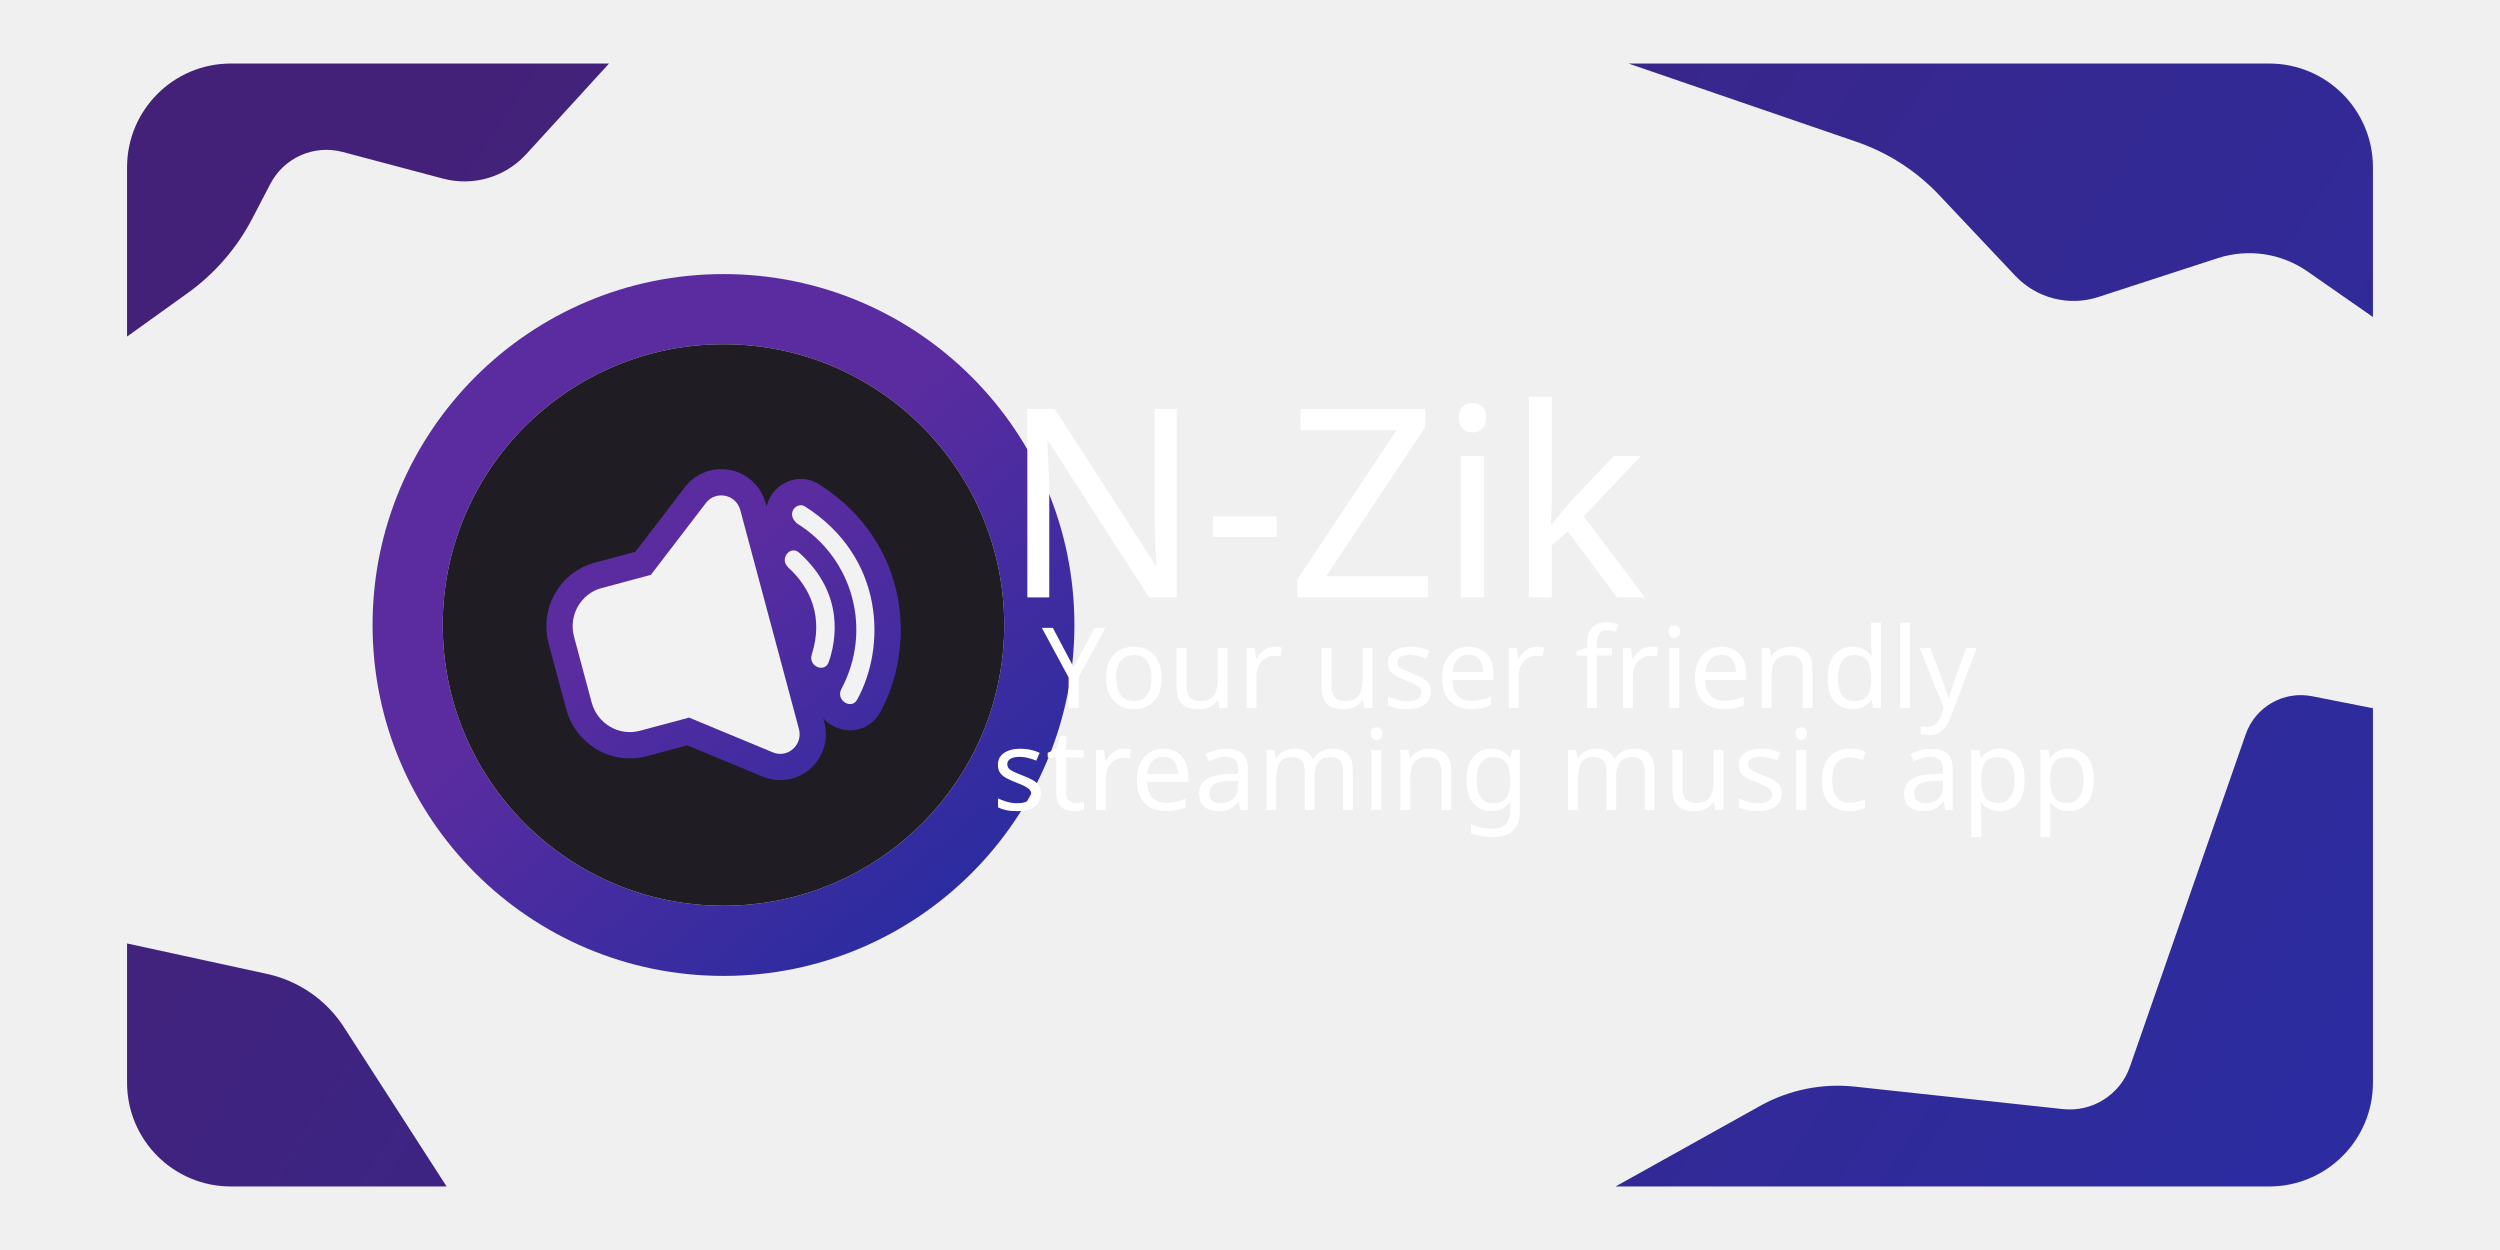
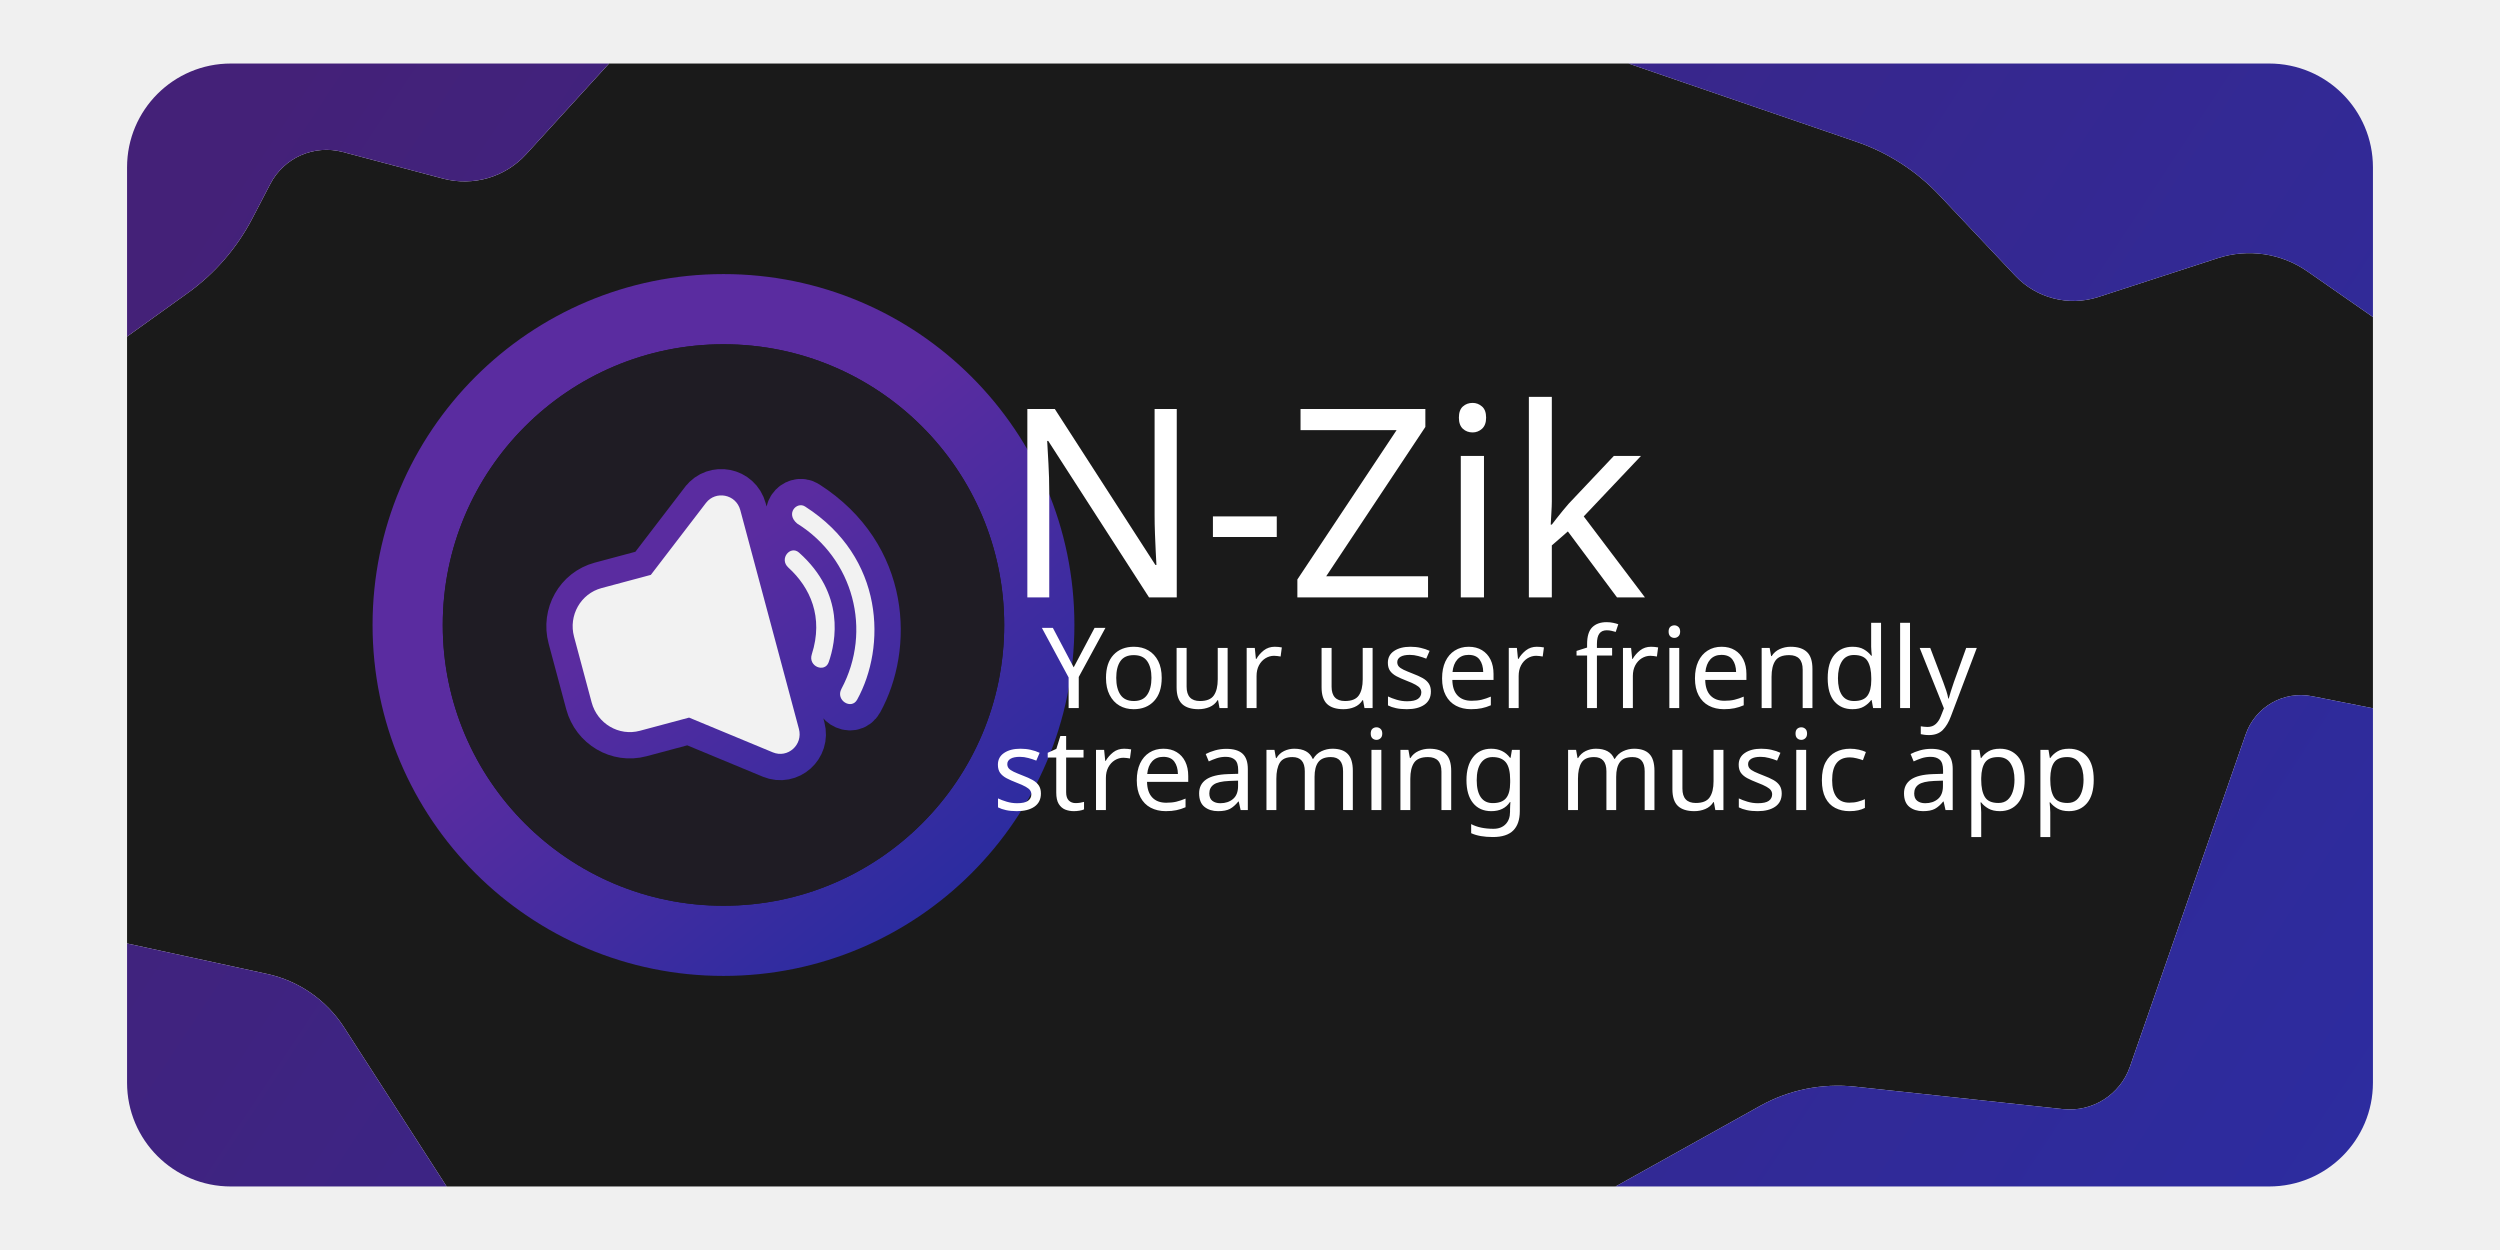
<svg xmlns="http://www.w3.org/2000/svg" xmlns:xlink="http://www.w3.org/1999/xlink" width="640" height="320" viewBox="0 0 640 320" version="1.1" id="svg1">
  <defs id="defs1">
    <linearGradient id="linearGradient18">
      <stop style="stop-color:#442178;stop-opacity:1" offset="0" id="stop19" />
      <stop style="stop-color:#2c2ca0;stop-opacity:1" offset="1" id="stop20" />
    </linearGradient>
    <linearGradient id="linearGradient60">
      <stop style="stop-color:#5a2ca0;stop-opacity:1" offset="0" id="stop60" />
      <stop style="stop-color:#2c2ca0;stop-opacity:1" offset="1" id="stop61" />
    </linearGradient>
    <linearGradient id="linearGradient17">
      <stop style="stop-color:#5a2ca0;stop-opacity:1" offset="0" id="stop17" />
      <stop style="stop-color:#2c2ca0;stop-opacity:1" offset="1" id="stop18" />
    </linearGradient>
    <linearGradient xlink:href="#linearGradient17" id="linearGradient19" gradientUnits="userSpaceOnUse" x1="76.957" y1="94.154" x2="151.373" y2="185.795" gradientTransform="matrix(0.8983534,0,0,0.8983534,95.37586,70.16465)" />
    <linearGradient xlink:href="#linearGradient60" id="linearGradient61" x1="81.909" y1="93.125" x2="143.091" y2="177.875" gradientUnits="userSpaceOnUse" gradientTransform="matrix(0.8983534,0,0,0.8983534,95.37586,70.16465)" />
    <linearGradient xlink:href="#linearGradient18" id="linearGradient20" x1="84.499" y1="0" x2="595.03" y2="335.876" gradientUnits="userSpaceOnUse" />
  </defs>
  <g id="layer1">
-     <path d="M 0,29.571 V 77.805 L 17.274,65.412 A 60.533,60.533 130.935 0 0 35.669,44.202 l 5.161,-9.904 a 18.032,18.032 156.197 0 1 20.618,-9.095 l 28.603,7.594 A 23.804,23.804 163.641 0 0 113.734,25.845 L 137.346,0 H 29.571 A 29.571,29.571 135 0 0 0,29.571 Z M 427.859,0 492.85,22.314 a 58.478,58.478 32.812 0 1 23.552,15.185 l 21.696,23.003 a 22.789,22.789 14.33 0 0 23.626,6.035 l 34.052,-11.074 a 29.029,29.029 8.419 0 1 25.567,3.784 L 640,72.24 V 29.571 A 29.571,29.571 45 0 0 610.429,0 Z m 175.893,191.128 -33.005,94.743 a 18.158,18.158 147.684 0 1 -19.096,12.079 l -59.304,-6.402 a 45.367,45.367 168.515 0 0 -26.954,5.477 L 424.17,320 H 610.429 A 29.571,29.571 135 0 0 640,290.429 V 183.725 l -17.342,-3.427 a 16.61,16.61 150.192 0 0 -18.905,10.831 z M 0,250.752 v 39.677 A 29.571,29.571 45 0 0 29.571,320 H 91.062 L 61.819,274.63 A 34.908,34.908 34.735 0 0 39.898,259.432 Z" style="fill:url(#linearGradient20);fill-opacity:1;stroke-width:1.999" id="path17" transform="matrix(0.8983534,0,0,0.8983534,32.52691,16.26346)" />
+     <path d="m 155.912,16.264 -21.213,23.219 a 21.384,21.384 0 0 1 -21.273,6.244 L 87.729,38.904 a 16.199,16.199 0 0 0 -18.521,8.172 l -4.637,8.896 A 54.38,54.38 0 0 1 48.045,75.027 L 32.527,86.16 V 241.527 l 35.842,7.797 a 31.36,31.36 0 0 1 19.693,13.654 l 26.271,40.758 h 299.248 l 37.033,-20.639 a 40.755,40.755 0 0 1 24.215,-4.92 l 53.275,5.752 a 16.312,16.312 0 0 0 17.154,-10.852 l 29.65,-85.113 a 14.922,14.922 0 0 1 16.984,-9.73 l 15.578,3.078 V 81.16 L 590.713,69.488 A 26.078,26.078 0 0 0 567.744,66.09 L 537.154,76.037 A 20.473,20.473 0 0 1 515.93,70.615 L 496.438,49.951 A 52.534,52.534 0 0 0 475.281,36.309 L 416.896,16.264 Z" style="fill:#1a1a1a;stroke-width:1.796" id="path2" />
+     <path d="M 114.334,303.736 88.062,262.979 a 31.36,31.36 0 0 0 -19.693,-13.654 l -35.842,-7.797 v 35.645 a 26.565,26.565 0 0 0 26.564,26.564 z" style="fill:url(#linearGradient20);stroke-width:1.999" id="path5" />
+     <path d="m 607.473,181.312 -15.578,-3.078 a 14.922,14.922 0 0 0 -16.984,9.73 l -29.65,85.113 a 16.312,16.312 0 0 1 -17.154,10.852 l -53.275,-5.752 a 40.755,40.755 0 0 0 -24.215,4.92 l -37.033,20.639 H 580.908 a 26.565,26.565 0 0 0 26.564,-26.564 z" style="fill:url(#linearGradient20);stroke-width:1.999" id="path4" />
+     <path d="m 416.896,16.264 58.385,20.045 a 52.534,52.534 0 0 1 21.156,13.643 l 19.492,20.664 a 20.473,20.473 0 0 0 21.225,5.422 l 30.59,-9.947 a 26.078,26.078 0 0 1 22.969,3.398 l 16.76,11.672 V 42.828 A 26.565,26.565 0 0 0 580.908,16.264 Z" style="fill:url(#linearGradient20);stroke-width:1.999" id="path3" />
+     <path d="M 59.092,16.264 A 26.565,26.565 0 0 0 32.527,42.828 V 86.16 L 48.045,75.027 a 54.38,54.38 0 0 0 16.525,-19.055 l 4.637,-8.896 a 16.199,16.199 0 0 1 18.521,-8.172 l 25.697,6.822 a 21.384,21.384 0 0 0 21.273,-6.244 l 21.213,-23.219 z" style="fill:url(#linearGradient20);stroke-width:1.999" id="path1" />
    <path d="M 185.211,70.165 A 89.835,89.835 0 0 0 95.376,160 89.835,89.835 0 0 0 185.211,249.835 89.835,89.835 0 0 0 275.047,160 89.835,89.835 0 0 0 185.211,70.165 Z m 0,17.967 A 71.868,71.868 0 0 1 257.079,160 71.868,71.868 0 0 1 185.211,231.868 71.868,71.868 0 0 1 113.343,160 71.868,71.868 0 0 1 185.211,88.132 Z" style="fill:url(#linearGradient19);stroke-width:8.385" id="path61" />
    <circle style="fill:#1f1c24;stroke:none;stroke-width:3.735;stroke-dasharray:none;paint-order:stroke fill markers" id="path1-8" cx="185.211" cy="160" r="71.868" />
    <path d="m 180.73,128.744 -14.117,18.425 -12.609,3.378 c -5.353,1.434 -8.508,7.014 -7.047,12.462 l 4.503,16.805 c 1.459,5.449 6.982,8.703 12.334,7.269 l 12.609,-3.378 21.438,8.897 c 3.835,1.592 7.772,-1.938 6.685,-5.994 l -15.009,-56.016 c -1.106,-4.126 -6.332,-5.051 -8.786,-1.849 z m 23.332,5.274 c 14.422,8.982 19.321,27.387 11.344,42.329 -1.57,2.941 2.555,5.428 4.02,2.775 7.413,-13.428 7.121,-36.373 -13.31,-49.445 -2.085,-1.387 -5.106,1.766 -2.054,4.341 z m -2.236,11.287 c 5.576,5.078 9.06,12.642 5.992,22.207 -1.003,3.127 3.35,4.805 4.33,2.006 1.837,-5.25 4.262,-17.499 -7.612,-28.065 -2.169,-1.93 -5.194,1.589 -2.71,3.852 z" style="fill:#f2f2f2;stroke:url(#linearGradient61);stroke-width:13.476;stroke-dasharray:none;paint-order:stroke fill markers" id="path24" />
    <text xml:space="preserve" style="font-style:normal;font-variant:normal;font-weight:normal;font-stretch:normal;font-size:67.566px;font-family:Rubik;-inkscape-font-specification:Rubik;fill:#ffffff;stroke-width:3.166" x="256.452" y="152.935" id="text3">
      <tspan id="tspan3" x="256.452" y="152.935" style="stroke-width:3.166">N-Zik</tspan>
    </text>
    <text xml:space="preserve" style="font-style:normal;font-variant:normal;font-weight:normal;font-stretch:normal;font-size:28.747px;font-family:Rubik;-inkscape-font-specification:Rubik;text-align:start;text-anchor:start;fill:#ffffff;stroke-width:1.796" x="266.724" y="181.273" id="text4">
      <tspan x="266.724" y="181.273" id="tspan5" style="font-size:28.747px;stroke-width:1.796">Your user friendly</tspan>
    </text>
    <text xml:space="preserve" style="font-style:normal;font-variant:normal;font-weight:normal;font-stretch:normal;font-size:28.747px;font-family:Rubik;-inkscape-font-specification:Rubik;text-align:start;text-anchor:start;fill:#ffffff;stroke-width:1.796" x="253.992" y="207.376" id="text6">
      <tspan id="tspan6" x="253.992" y="207.376" style="stroke-width:1.796">streaming music app</tspan>
    </text>
    <rect style="fill:none;stroke-width:1.796" id="rect6-6" width="574.946" height="287.473" x="32.527" y="16.263" />
  </g>
</svg>
